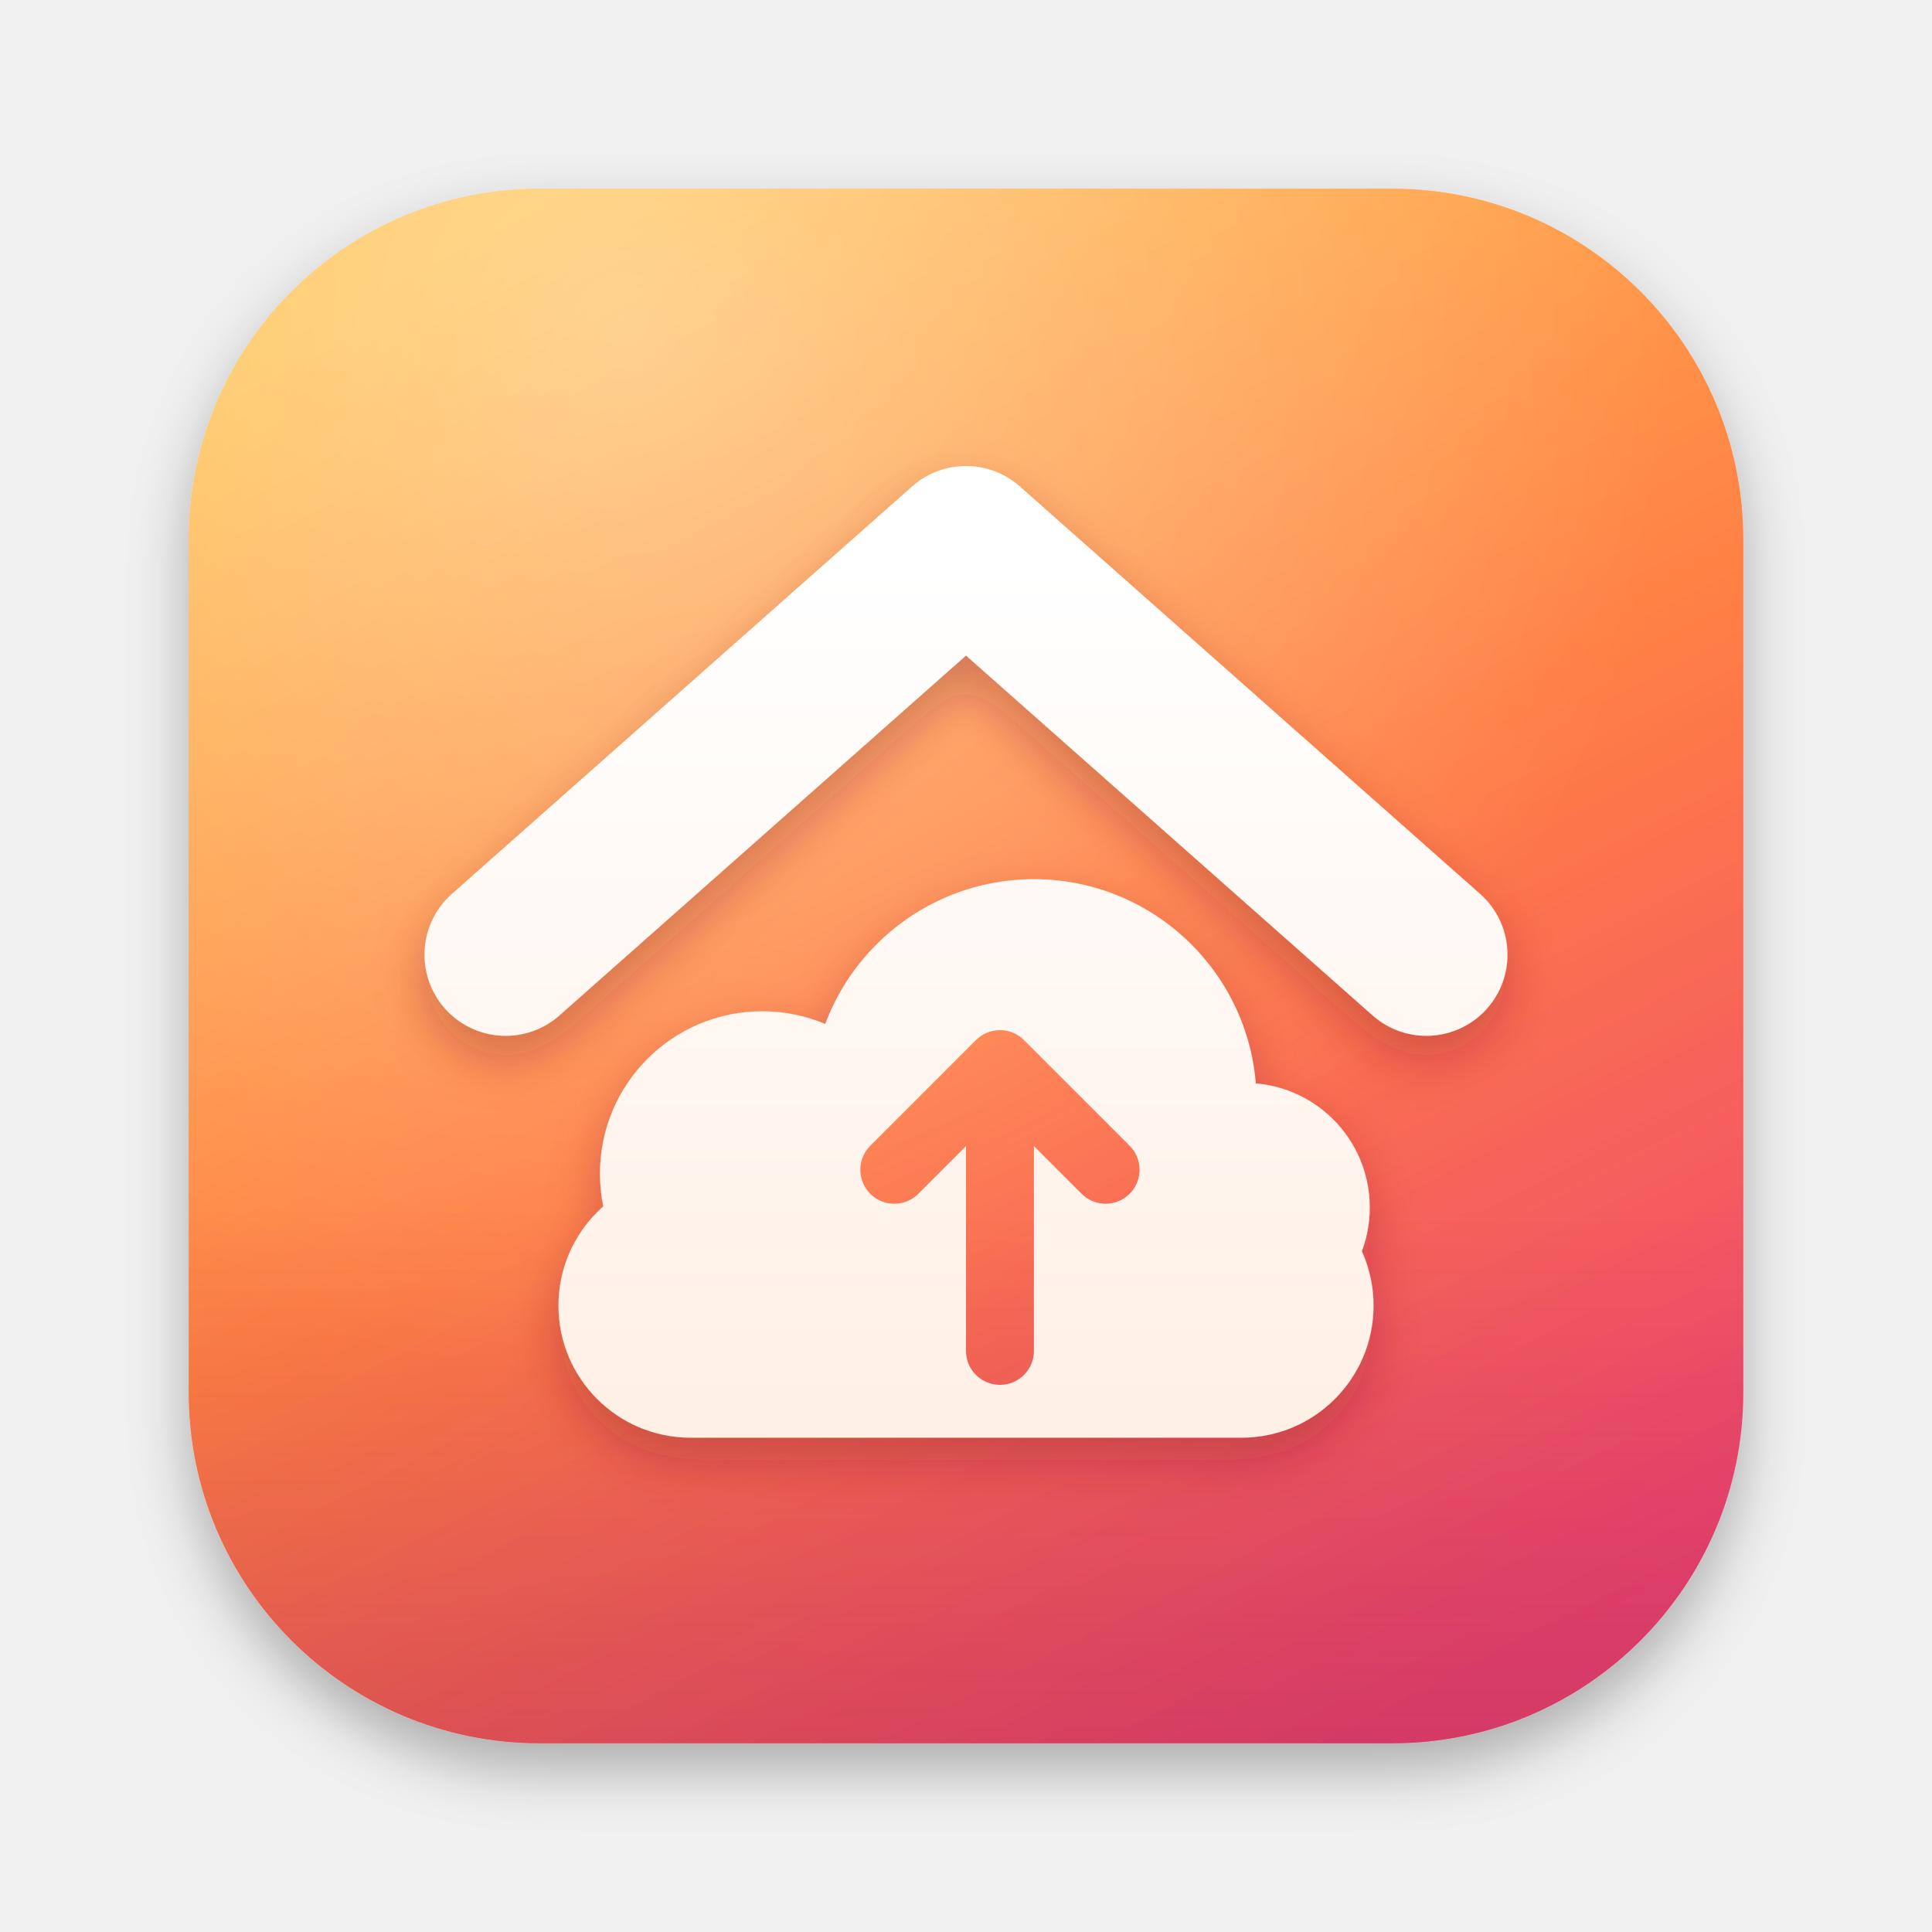
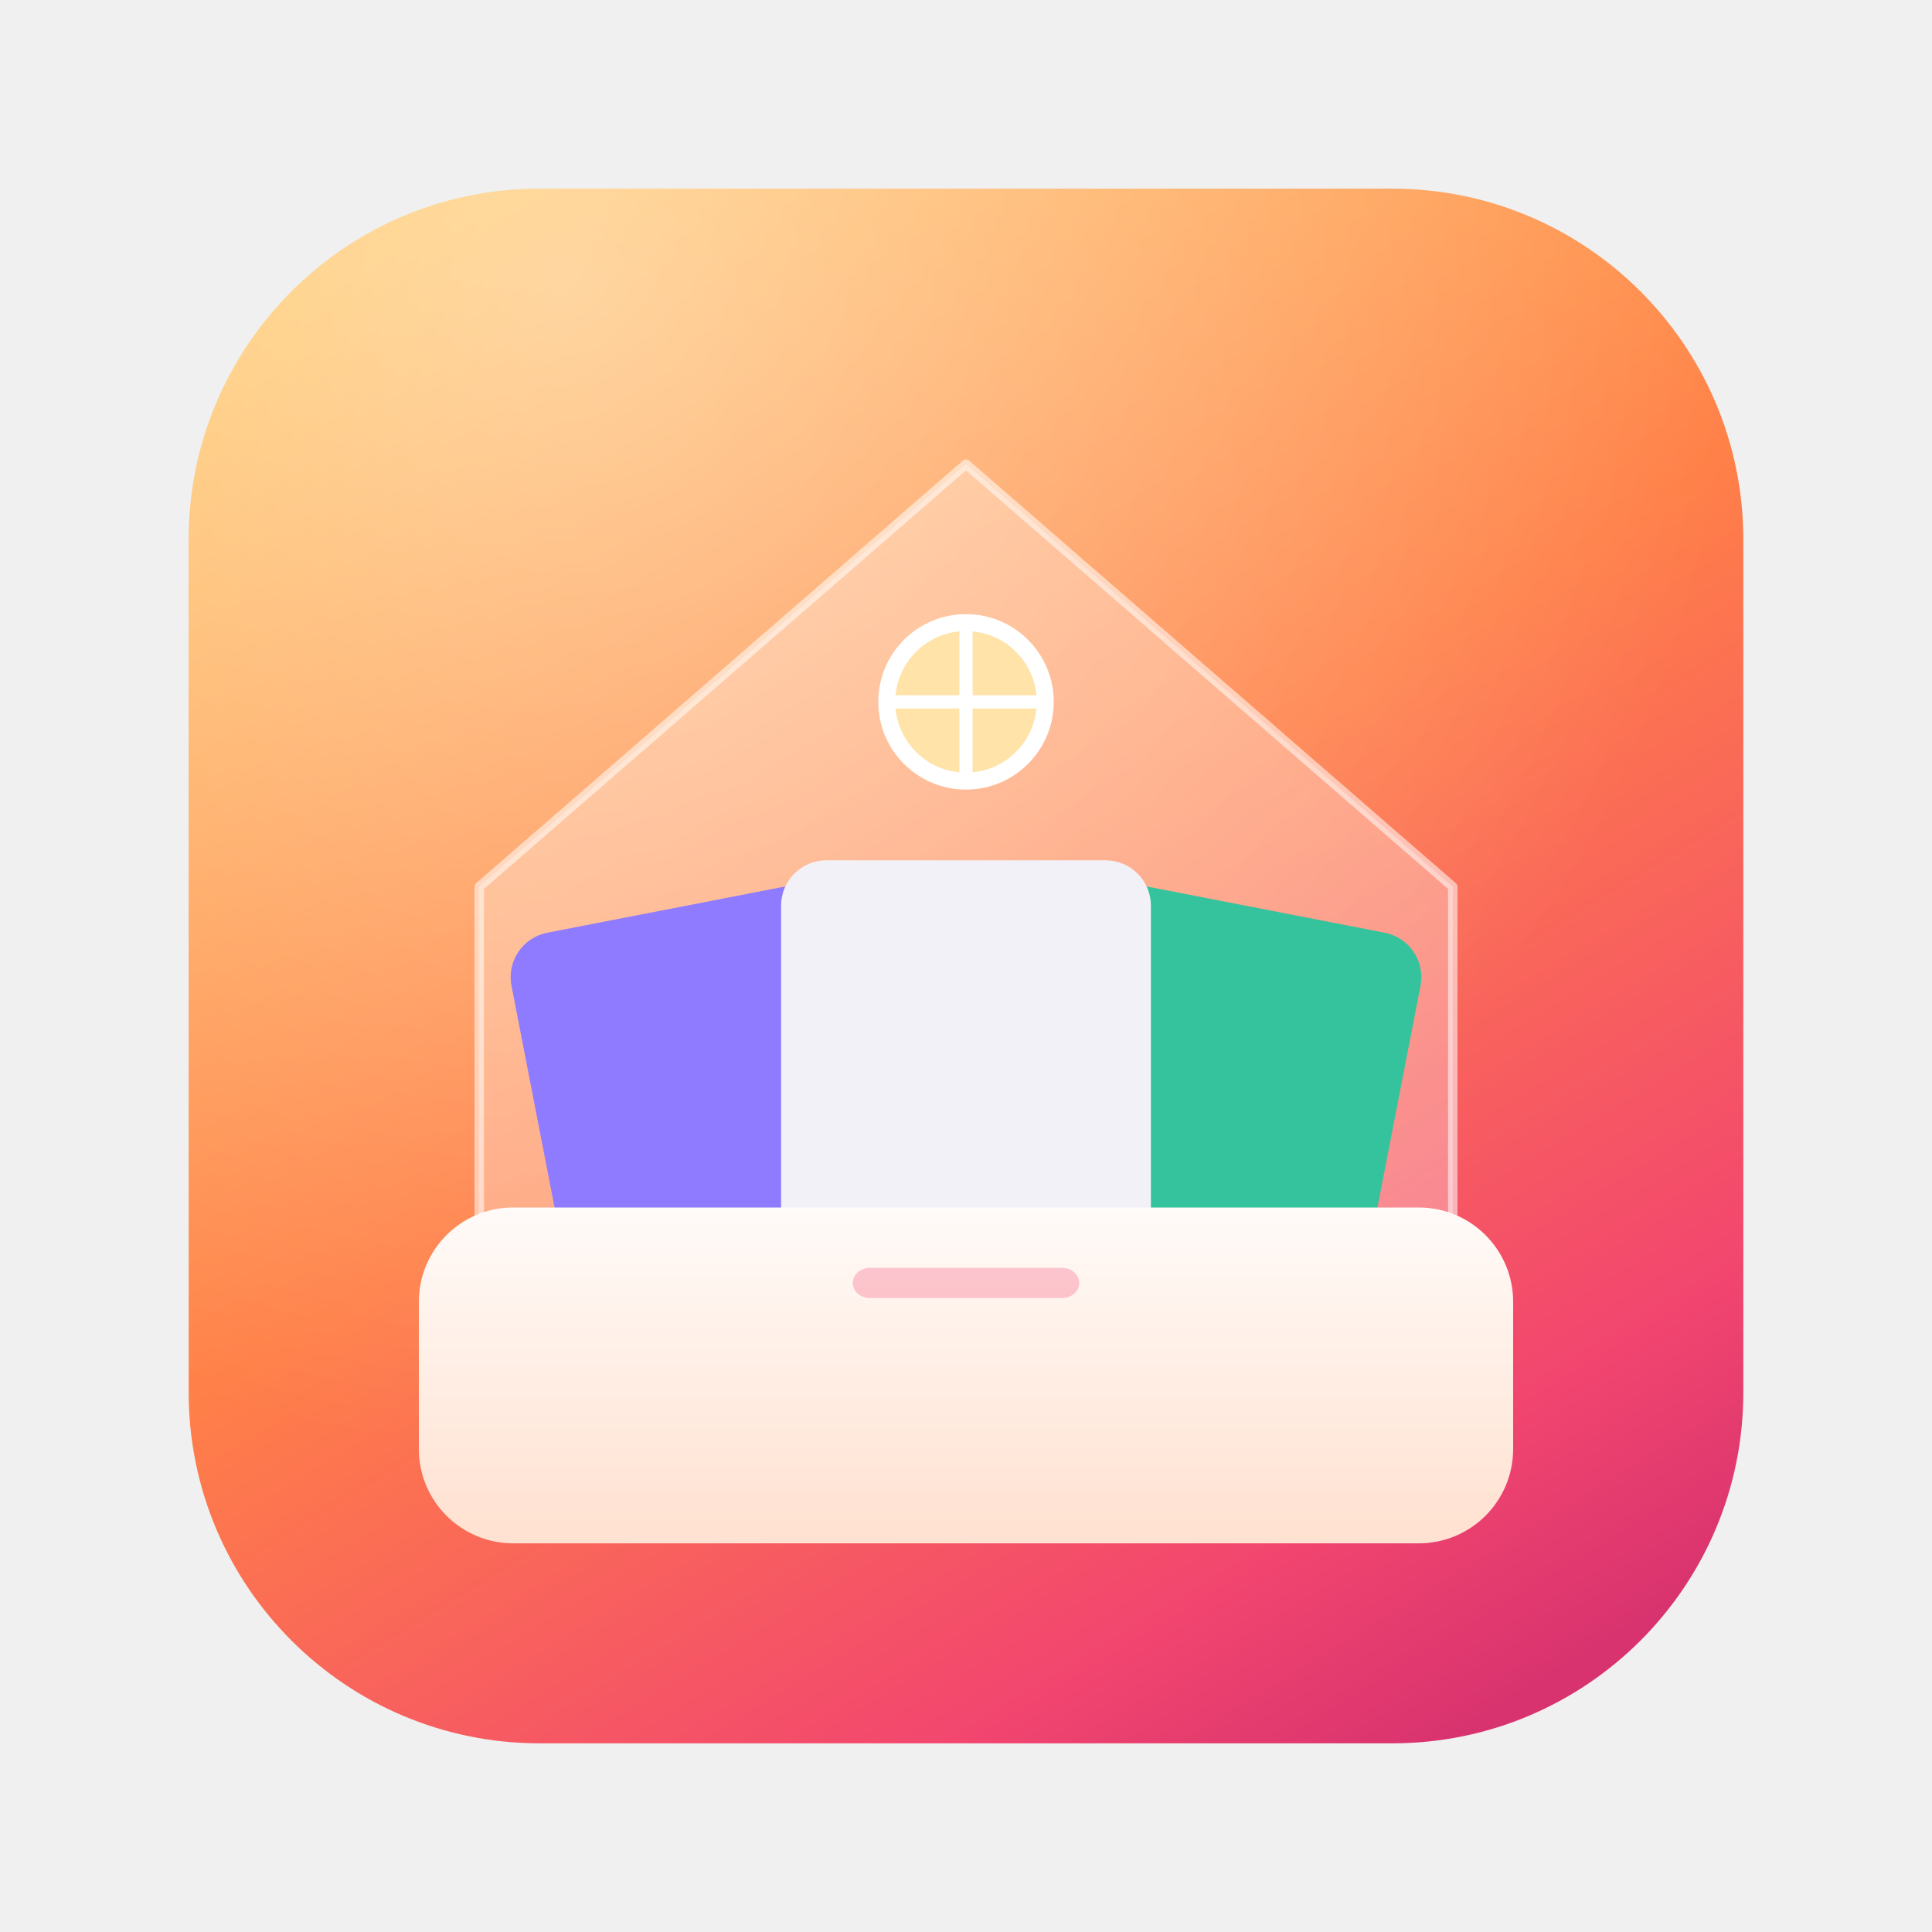
<svg xmlns="http://www.w3.org/2000/svg" viewBox="0 0 1024 1024" width="1024" height="1024">
  <defs>
-     <linearGradient id="bg" x1="300" y1="100" x2="724" y2="924" gradientUnits="userSpaceOnUse">
-       <stop offset="0" stop-color="#FFC04D" />
-       <stop offset="0.52" stop-color="#FF7E45" />
-       <stop offset="1" stop-color="#EE4472" />
+     <linearGradient id="bg" x1="260" y1="100" x2="764" y2="924" gradientUnits="userSpaceOnUse">
+       <stop offset="0" stop-color="#FFC15E" />
+       <stop offset="0.48" stop-color="#FF8048" />
+       <stop offset="0.86" stop-color="#F2466F" />
+       <stop offset="1" stop-color="#D9336F" />
    </linearGradient>
-     <radialGradient id="glow" cx="330" cy="170" r="560" gradientUnits="userSpaceOnUse">
-       <stop offset="0" stop-color="#FFFFFF" stop-opacity="0.38" />
+     <radialGradient id="glow" cx="300" cy="150" r="620" gradientUnits="userSpaceOnUse">
+       <stop offset="0" stop-color="#FFFFFF" stop-opacity="0.42" />
      <stop offset="1" stop-color="#FFFFFF" stop-opacity="0" />
    </radialGradient>
-     <linearGradient id="depth" x1="512" y1="640" x2="512" y2="924" gradientUnits="userSpaceOnUse">
-       <stop offset="0" stop-color="#7A1238" stop-opacity="0" />
-       <stop offset="1" stop-color="#7A1238" stop-opacity="0.22" />
+     <linearGradient id="flap" x1="512" y1="612" x2="512" y2="808" gradientUnits="userSpaceOnUse">
+       <stop offset="0" stop-color="#FFFFFF" />
+       <stop offset="1" stop-color="#FFE2D2" />
    </linearGradient>
-     <linearGradient id="mark" x1="512" y1="300" x2="512" y2="780" gradientUnits="userSpaceOnUse">
-       <stop offset="0" stop-color="#FFFFFF" />
-       <stop offset="1" stop-color="#FFEFE4" />
-     </linearGradient>
-     <mask id="arrowCut" maskUnits="userSpaceOnUse" x="0" y="0" width="1024" height="1024">
-       <rect width="1024" height="1024" fill="#fff" />
-       <path d="M530 716V566M474 620L530 564L586 620" fill="none" stroke="#000" stroke-width="36" stroke-linecap="round" stroke-linejoin="round" />
-     </mask>
-     <filter id="tileShadow" x="-20%" y="-20%" width="140%" height="140%">
-       <feDropShadow dx="0" dy="14" stdDeviation="15" flood-color="#000" flood-opacity="0.28" />
-     </filter>
-     <filter id="markShadow" x="-20%" y="-20%" width="140%" height="140%">
-       <feDropShadow dx="0" dy="12" stdDeviation="13" flood-color="#8A1E2E" flood-opacity="0.35" />
-     </filter>
  </defs>
-   <g filter="url(#tileShadow)">
-     <rect x="100" y="100" width="824" height="824" rx="186" fill="url(#bg)" />
+   <rect x="100" y="100" width="824" height="824" rx="186" fill="url(#bg)" />
+   <rect x="100" y="100" width="824" height="824" rx="186" fill="url(#glow)" />
+   <polygon points="254,790 254,470 512,246 770,470 770,790" fill="#FFFFFF" fill-opacity="0.3" stroke="#FFFFFF" stroke-opacity="0.55" stroke-width="5" stroke-linejoin="round" />
+   <circle cx="512" cy="372" r="42" fill="#FFE3A8" stroke="#FFFFFF" stroke-width="9" />
+   <path d="M512 330V414M470 372H554" stroke="#FFFFFF" stroke-width="7" />
+   <g>
+     <rect x="-98" y="-122" width="196" height="244" rx="24" fill="#8F7BFF" transform="translate(386 600) rotate(-11)" />
+     <rect x="-98" y="-122" width="196" height="244" rx="24" fill="#34C39C" transform="translate(638 600) rotate(11)" />
+     <rect x="-98" y="-122" width="196" height="244" rx="24" fill="#F3F1F8" transform="translate(512 578) rotate(0)" />
  </g>
-   <rect x="100" y="100" width="824" height="824" rx="186" fill="url(#glow)" />
-   <rect x="100" y="100" width="824" height="824" rx="186" fill="url(#depth)" />
-   <g filter="url(#markShadow)" fill="url(#mark)" mask="url(#arrowCut)">
-     <polyline points="268,506 512,290 756,506" fill="none" stroke="url(#mark)" stroke-width="86" stroke-linecap="round" stroke-linejoin="round" />
-     <g>
-       <circle cx="404" cy="622" r="86" />
-       <circle cx="548" cy="584" r="118" />
-       <circle cx="660" cy="640" r="66" />
-       <rect x="296" y="622" width="432" height="140" rx="70" />
-     </g>
-   </g>
+   <rect x="222" y="640" width="580" height="178" rx="50" fill="url(#flap)" />
+   <rect x="452" y="672" width="120" height="16" rx="9" fill="#F2466F" fill-opacity="0.28" />
</svg>
